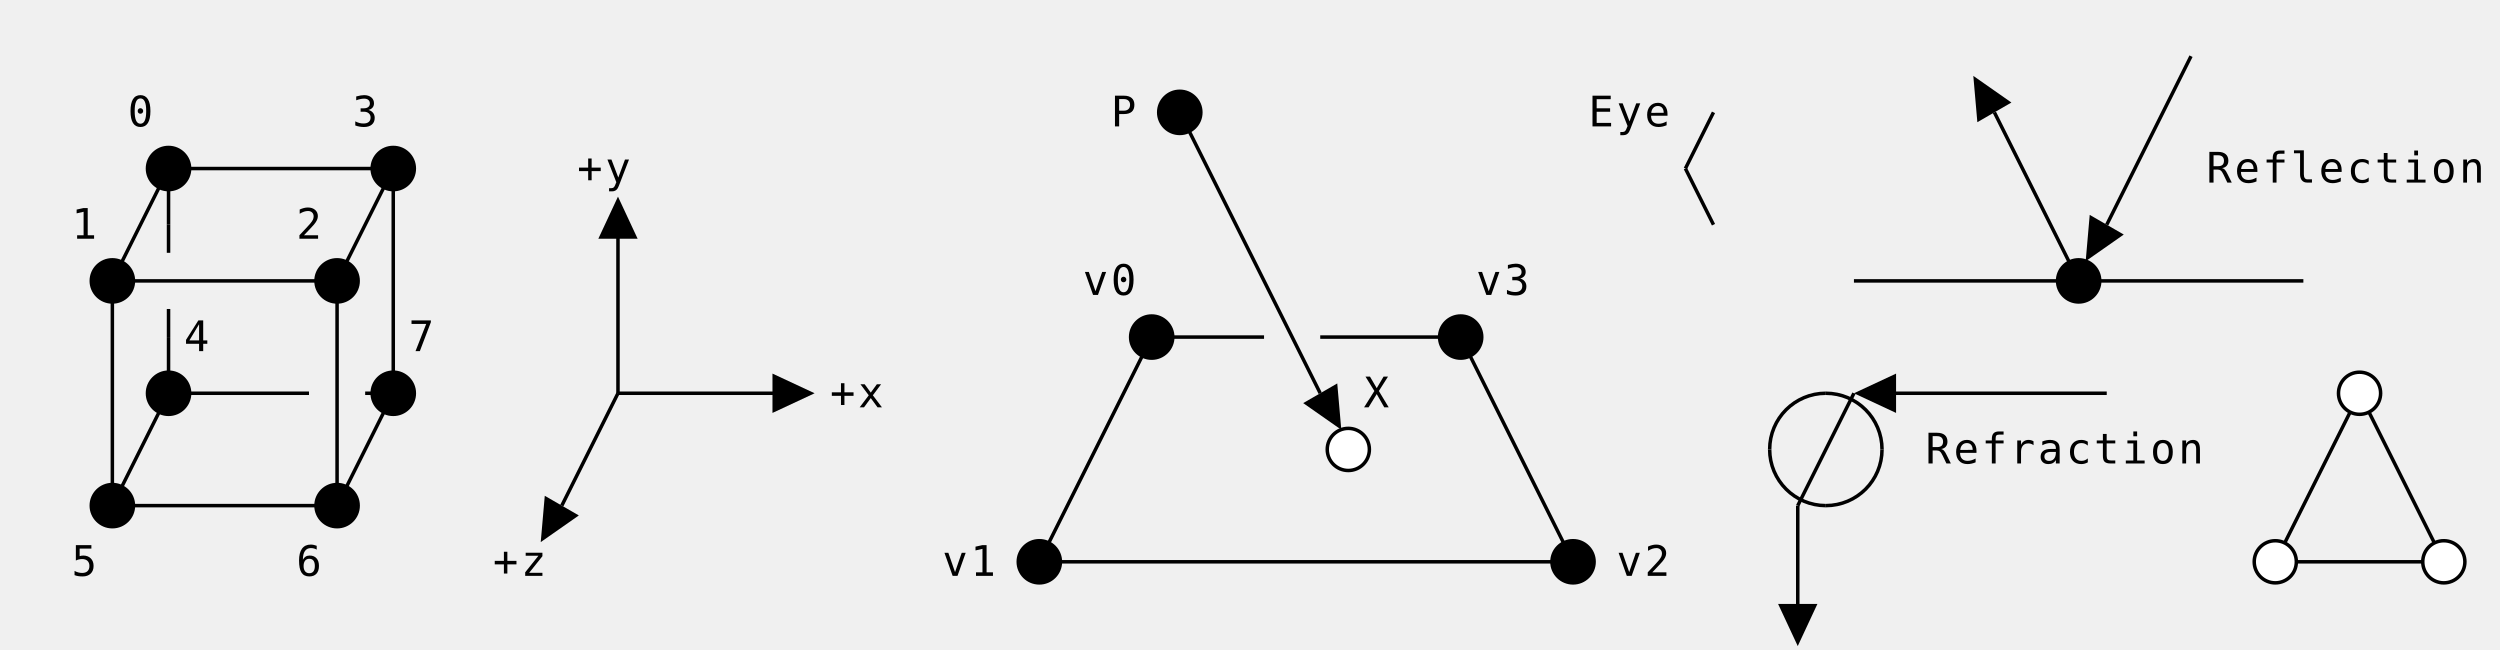
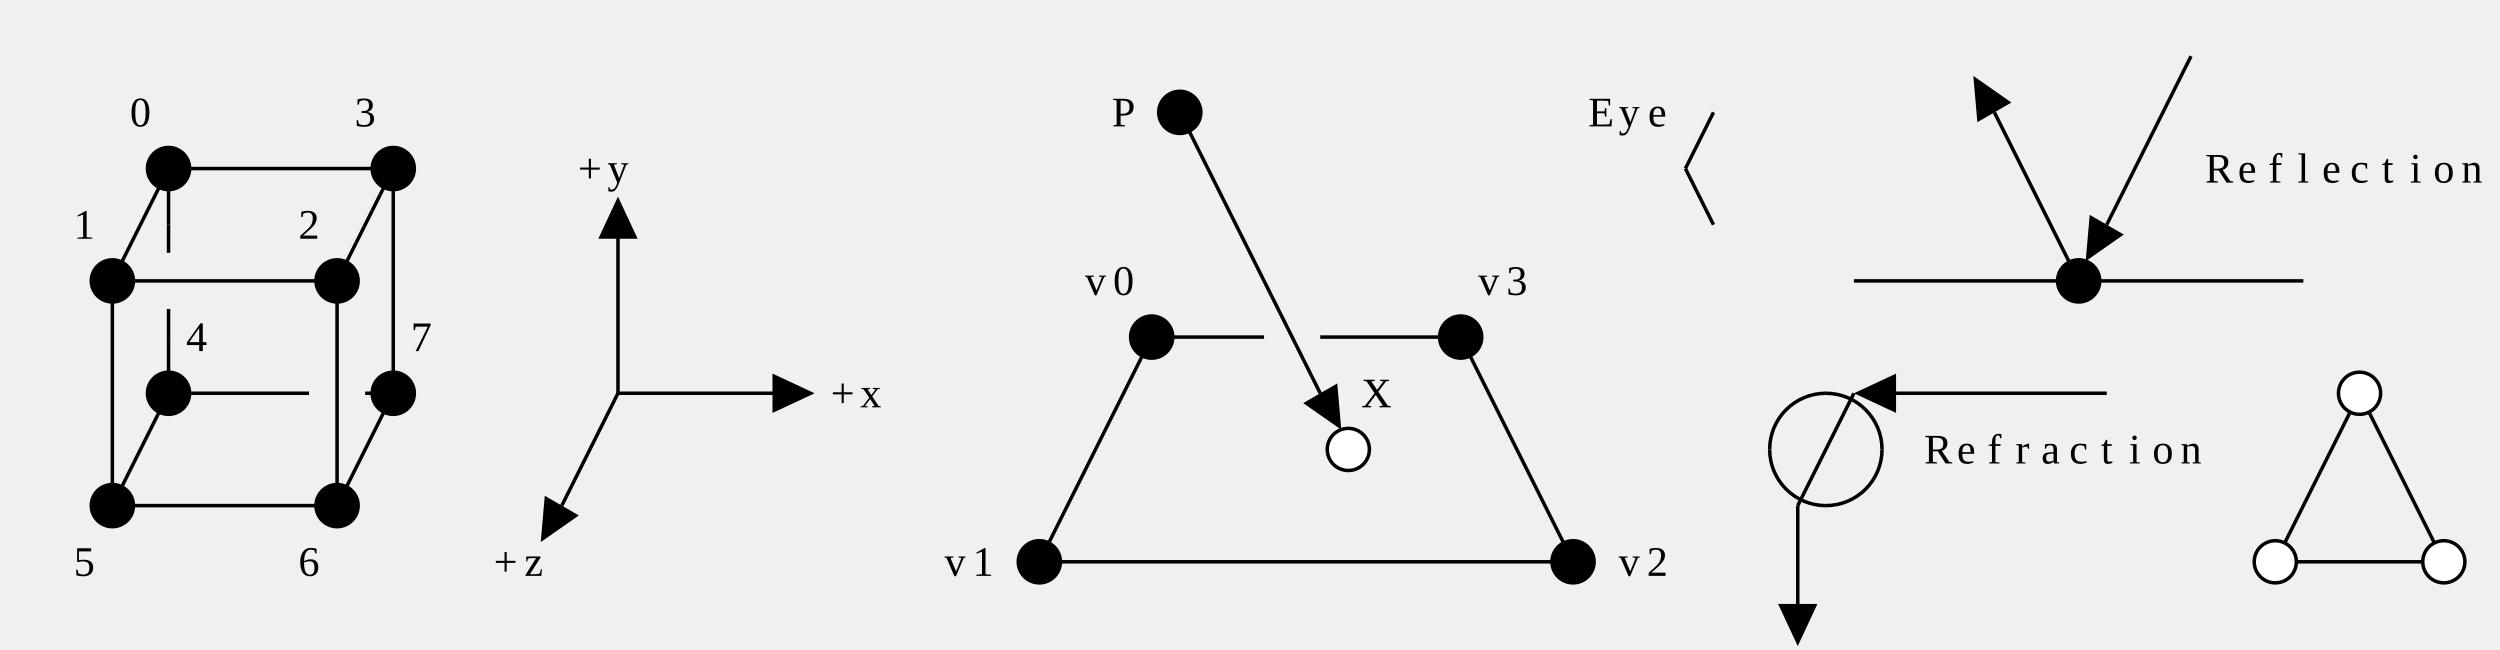
<svg xmlns="http://www.w3.org/2000/svg" class="diagram" version="1.1" height="185" width="712">
  <g transform="translate(8,16)">
-     <path d="M 40,32 L 104,32" style="fill:none;stroke:#000;" />
-     <path d="M 24,64 L 88,64" style="fill:none;stroke:#000;" />
-     <path d="M 520,64 L 584,64" style="fill:none;stroke:#000;" />
-     <path d="M 584,64 L 648,64" style="fill:none;stroke:#000;" />
-     <path d="M 320,80 L 352,80" style="fill:none;stroke:#000;" />
-     <path d="M 368,80 L 408,80" style="fill:none;stroke:#000;" />
-     <path d="M 40,96 L 80,96" style="fill:none;stroke:#000;" />
-     <path d="M 96,96 L 104,96" style="fill:none;stroke:#000;" />
-     <path d="M 168,96 L 216,96" style="fill:none;stroke:#000;" />
-     <path d="M 528,96 L 592,96" style="fill:none;stroke:#000;" />
-     <path d="M 24,128 L 88,128" style="fill:none;stroke:#000;" />
-     <path d="M 288,144 L 440,144" style="fill:none;stroke:#000;" />
-     <path d="M 640,144 L 688,144" style="fill:none;stroke:#000;" />
-     <path d="M 24,64 L 24,128" style="fill:none;stroke:#000;" />
-     <path d="M 40,32 L 40,48" style="fill:none;stroke:#000;" />
-     <path d="M 40,80 L 40,96" style="fill:none;stroke:#000;" />
-     <path d="M 88,64 L 88,128" style="fill:none;stroke:#000;" />
-     <path d="M 104,32 L 104,96" style="fill:none;stroke:#000;" />
-     <path d="M 168,48 L 168,96" style="fill:none;stroke:#000;" />
-     <path d="M 504,128 L 504,160" style="fill:none;stroke:#000;" />
-     <path d="M 24,64 L 40,32" style="fill:none;stroke:#000;" />
-     <path d="M 24,128 L 40,96" style="fill:none;stroke:#000;" />
-     <path d="M 88,64 L 104,32" style="fill:none;stroke:#000;" />
-     <path d="M 88,128 L 104,96" style="fill:none;stroke:#000;" />
-     <path d="M 152,128 L 168,96" style="fill:none;stroke:#000;" />
-     <path d="M 288,144 L 320,80" style="fill:none;stroke:#000;" />
-     <path d="M 472,32 L 480,16" style="fill:none;stroke:#000;" />
-     <path d="M 504,128 L 520,96" style="fill:none;stroke:#000;" />
-     <path d="M 592,48 L 616,0" style="fill:none;stroke:#000;" />
-     <path d="M 640,144 L 664,96" style="fill:none;stroke:#000;" />
-     <path d="M 328,16 L 368,96" style="fill:none;stroke:#000;" />
-     <path d="M 408,80 L 440,144" style="fill:none;stroke:#000;" />
-     <path d="M 472,32 L 480,48" style="fill:none;stroke:#000;" />
-     <path d="M 560,16 L 584,64" style="fill:none;stroke:#000;" />
-     <path d="M 664,96 L 688,144" style="fill:none;stroke:#000;" />
-     <path d="M 40,48 L 40,56" style="fill:none;stroke:#000;" />
-     <path d="M 40,72 L 40,80" style="fill:none;stroke:#000;" />
-     <polygon points="164,128 152,122.4 152,133.6" style="fill:#000" transform="rotate(120, 152, 128)" />
-     <polygon points="176,48 164,42.4 164,53.6" style="fill:#000" transform="rotate(270, 168, 48)" />
-     <polygon points="224,96 212,90.4 212,101.6" style="fill:#000" transform="rotate(0, 216, 96)" />
-     <polygon points="380,96 368,90.4 368,101.6" style="fill:#000" transform="rotate(60, 368, 96)" />
-     <polygon points="512,160 500,154.4 500,165.6" style="fill:#000" transform="rotate(90, 504, 160)" />
-     <polygon points="536,96 524,90.4 524,101.6" style="fill:#000" transform="rotate(180, 528, 96)" />
-     <polygon points="572,16 560,10.4 560,21.6" style="fill:#000" transform="rotate(240, 560, 16)" />
-     <polygon points="604,48 592,42.4 592,53.6" style="fill:#000" transform="rotate(120, 592, 48)" />
-     <path d="M 512,96 A 16,16 0 0,0 496,112" style="fill:none;stroke:#000;" />
-     <path d="M 512,96 A 16,16 0 0,1 528,112" style="fill:none;stroke:#000;" />
-     <path d="M 496,112 A 16,16 0 0,0 512,128" style="fill:none;stroke:#000;" />
-     <path d="M 528,112 A 16,16 0 0,1 512,128" style="fill:none;stroke:#000;" />
-     <circle cx="24" cy="64" r="6" style="fill:#000;stroke:#000;" />
-     <circle cx="24" cy="128" r="6" style="fill:#000;stroke:#000;" />
-     <circle cx="40" cy="32" r="6" style="fill:#000;stroke:#000;" />
-     <circle cx="40" cy="96" r="6" style="fill:#000;stroke:#000;" />
-     <circle cx="88" cy="64" r="6" style="fill:#000;stroke:#000;" />
-     <circle cx="88" cy="128" r="6" style="fill:#000;stroke:#000;" />
-     <circle cx="104" cy="32" r="6" style="fill:#000;stroke:#000;" />
-     <circle cx="104" cy="96" r="6" style="fill:#000;stroke:#000;" />
-     <circle cx="288" cy="144" r="6" style="fill:#000;stroke:#000;" />
-     <circle cx="320" cy="80" r="6" style="fill:#000;stroke:#000;" />
-     <circle cx="328" cy="16" r="6" style="fill:#000;stroke:#000;" />
-     <circle cx="376" cy="112" r="6" style="fill:#fff;stroke:#000;" />
-     <circle cx="408" cy="80" r="6" style="fill:#000;stroke:#000;" />
-     <circle cx="440" cy="144" r="6" style="fill:#000;stroke:#000;" />
-     <circle cx="584" cy="64" r="6" style="fill:#000;stroke:#000;" />
-     <circle cx="640" cy="144" r="6" style="fill:#fff;stroke:#000;" />
-     <circle cx="664" cy="96" r="6" style="fill:#fff;stroke:#000;" />
-     <circle cx="688" cy="144" r="6" style="fill:#fff;stroke:#000;" />
-     <text text-anchor="middle" font-family="Menlo,Lucida Console,monospace" x="16" y="52" style="fill:#000;font-size:1em">1</text>
-     <text text-anchor="middle" font-family="Menlo,Lucida Console,monospace" x="16" y="148" style="fill:#000;font-size:1em">5</text>
-     <text text-anchor="middle" font-family="Menlo,Lucida Console,monospace" x="32" y="20" style="fill:#000;font-size:1em">0</text>
-     <text text-anchor="middle" font-family="Menlo,Lucida Console,monospace" x="48" y="84" style="fill:#000;font-size:1em">4</text>
-     <text text-anchor="middle" font-family="Menlo,Lucida Console,monospace" x="80" y="52" style="fill:#000;font-size:1em">2</text>
-     <text text-anchor="middle" font-family="Menlo,Lucida Console,monospace" x="80" y="148" style="fill:#000;font-size:1em">6</text>
-     <text text-anchor="middle" font-family="Menlo,Lucida Console,monospace" x="96" y="20" style="fill:#000;font-size:1em">3</text>
-     <text text-anchor="middle" font-family="Menlo,Lucida Console,monospace" x="112" y="84" style="fill:#000;font-size:1em">7</text>
-     <text text-anchor="middle" font-family="Menlo,Lucida Console,monospace" x="136" y="148" style="fill:#000;font-size:1em">+</text>
-     <text text-anchor="middle" font-family="Menlo,Lucida Console,monospace" x="144" y="148" style="fill:#000;font-size:1em">z</text>
-     <text text-anchor="middle" font-family="Menlo,Lucida Console,monospace" x="160" y="36" style="fill:#000;font-size:1em">+</text>
-     <text text-anchor="middle" font-family="Menlo,Lucida Console,monospace" x="168" y="36" style="fill:#000;font-size:1em">y</text>
-     <text text-anchor="middle" font-family="Menlo,Lucida Console,monospace" x="232" y="100" style="fill:#000;font-size:1em">+</text>
-     <text text-anchor="middle" font-family="Menlo,Lucida Console,monospace" x="240" y="100" style="fill:#000;font-size:1em">x</text>
-     <text text-anchor="middle" font-family="Menlo,Lucida Console,monospace" x="264" y="148" style="fill:#000;font-size:1em">v</text>
-     <text text-anchor="middle" font-family="Menlo,Lucida Console,monospace" x="272" y="148" style="fill:#000;font-size:1em">1</text>
-     <text text-anchor="middle" font-family="Menlo,Lucida Console,monospace" x="304" y="68" style="fill:#000;font-size:1em">v</text>
-     <text text-anchor="middle" font-family="Menlo,Lucida Console,monospace" x="312" y="20" style="fill:#000;font-size:1em">P</text>
-     <text text-anchor="middle" font-family="Menlo,Lucida Console,monospace" x="312" y="68" style="fill:#000;font-size:1em">0</text>
-     <text text-anchor="middle" font-family="Menlo,Lucida Console,monospace" x="384" y="100" style="fill:#000;font-size:1em">X</text>
-     <text text-anchor="middle" font-family="Menlo,Lucida Console,monospace" x="416" y="68" style="fill:#000;font-size:1em">v</text>
-     <text text-anchor="middle" font-family="Menlo,Lucida Console,monospace" x="424" y="68" style="fill:#000;font-size:1em">3</text>
-     <text text-anchor="middle" font-family="Menlo,Lucida Console,monospace" x="448" y="20" style="fill:#000;font-size:1em">E</text>
-     <text text-anchor="middle" font-family="Menlo,Lucida Console,monospace" x="456" y="20" style="fill:#000;font-size:1em">y</text>
-     <text text-anchor="middle" font-family="Menlo,Lucida Console,monospace" x="456" y="148" style="fill:#000;font-size:1em">v</text>
-     <text text-anchor="middle" font-family="Menlo,Lucida Console,monospace" x="464" y="20" style="fill:#000;font-size:1em">e</text>
-     <text text-anchor="middle" font-family="Menlo,Lucida Console,monospace" x="464" y="148" style="fill:#000;font-size:1em">2</text>
-     <text text-anchor="middle" font-family="Menlo,Lucida Console,monospace" x="544" y="116" style="fill:#000;font-size:1em">R</text>
-     <text text-anchor="middle" font-family="Menlo,Lucida Console,monospace" x="552" y="116" style="fill:#000;font-size:1em">e</text>
-     <text text-anchor="middle" font-family="Menlo,Lucida Console,monospace" x="560" y="116" style="fill:#000;font-size:1em">f</text>
-     <text text-anchor="middle" font-family="Menlo,Lucida Console,monospace" x="568" y="116" style="fill:#000;font-size:1em">r</text>
-     <text text-anchor="middle" font-family="Menlo,Lucida Console,monospace" x="576" y="116" style="fill:#000;font-size:1em">a</text>
-     <text text-anchor="middle" font-family="Menlo,Lucida Console,monospace" x="584" y="116" style="fill:#000;font-size:1em">c</text>
-     <text text-anchor="middle" font-family="Menlo,Lucida Console,monospace" x="592" y="116" style="fill:#000;font-size:1em">t</text>
-     <text text-anchor="middle" font-family="Menlo,Lucida Console,monospace" x="600" y="116" style="fill:#000;font-size:1em">i</text>
-     <text text-anchor="middle" font-family="Menlo,Lucida Console,monospace" x="608" y="116" style="fill:#000;font-size:1em">o</text>
-     <text text-anchor="middle" font-family="Menlo,Lucida Console,monospace" x="616" y="116" style="fill:#000;font-size:1em">n</text>
-     <text text-anchor="middle" font-family="Menlo,Lucida Console,monospace" x="624" y="36" style="fill:#000;font-size:1em">R</text>
-     <text text-anchor="middle" font-family="Menlo,Lucida Console,monospace" x="632" y="36" style="fill:#000;font-size:1em">e</text>
-     <text text-anchor="middle" font-family="Menlo,Lucida Console,monospace" x="640" y="36" style="fill:#000;font-size:1em">f</text>
-     <text text-anchor="middle" font-family="Menlo,Lucida Console,monospace" x="648" y="36" style="fill:#000;font-size:1em">l</text>
-     <text text-anchor="middle" font-family="Menlo,Lucida Console,monospace" x="656" y="36" style="fill:#000;font-size:1em">e</text>
-     <text text-anchor="middle" font-family="Menlo,Lucida Console,monospace" x="664" y="36" style="fill:#000;font-size:1em">c</text>
-     <text text-anchor="middle" font-family="Menlo,Lucida Console,monospace" x="672" y="36" style="fill:#000;font-size:1em">t</text>
-     <text text-anchor="middle" font-family="Menlo,Lucida Console,monospace" x="680" y="36" style="fill:#000;font-size:1em">i</text>
-     <text text-anchor="middle" font-family="Menlo,Lucida Console,monospace" x="688" y="36" style="fill:#000;font-size:1em">o</text>
-     <text text-anchor="middle" font-family="Menlo,Lucida Console,monospace" x="696" y="36" style="fill:#000;font-size:1em">n</text>
+     <path d="M 40,32 L 104,32" fill="none" stroke="currentColor" />
+     <path d="M 24,64 L 88,64" fill="none" stroke="currentColor" />
+     <path d="M 520,64 L 584,64" fill="none" stroke="currentColor" />
+     <path d="M 584,64 L 648,64" fill="none" stroke="currentColor" />
+     <path d="M 320,80 L 352,80" fill="none" stroke="currentColor" />
+     <path d="M 368,80 L 408,80" fill="none" stroke="currentColor" />
+     <path d="M 40,96 L 80,96" fill="none" stroke="currentColor" />
+     <path d="M 96,96 L 104,96" fill="none" stroke="currentColor" />
+     <path d="M 168,96 L 216,96" fill="none" stroke="currentColor" />
+     <path d="M 528,96 L 592,96" fill="none" stroke="currentColor" />
+     <path d="M 24,128 L 88,128" fill="none" stroke="currentColor" />
+     <path d="M 288,144 L 440,144" fill="none" stroke="currentColor" />
+     <path d="M 640,144 L 688,144" fill="none" stroke="currentColor" />
+     <path d="M 24,64 L 24,128" fill="none" stroke="currentColor" />
+     <path d="M 40,32 L 40,48" fill="none" stroke="currentColor" />
+     <path d="M 40,80 L 40,96" fill="none" stroke="currentColor" />
+     <path d="M 88,64 L 88,128" fill="none" stroke="currentColor" />
+     <path d="M 104,32 L 104,96" fill="none" stroke="currentColor" />
+     <path d="M 168,48 L 168,96" fill="none" stroke="currentColor" />
+     <path d="M 504,128 L 504,160" fill="none" stroke="currentColor" />
+     <path d="M 24,64 L 40,32" fill="none" stroke="currentColor" />
+     <path d="M 24,128 L 40,96" fill="none" stroke="currentColor" />
+     <path d="M 88,64 L 104,32" fill="none" stroke="currentColor" />
+     <path d="M 88,128 L 104,96" fill="none" stroke="currentColor" />
+     <path d="M 152,128 L 168,96" fill="none" stroke="currentColor" />
+     <path d="M 288,144 L 320,80" fill="none" stroke="currentColor" />
+     <path d="M 472,32 L 480,16" fill="none" stroke="currentColor" />
+     <path d="M 504,128 L 520,96" fill="none" stroke="currentColor" />
+     <path d="M 592,48 L 616,0" fill="none" stroke="currentColor" />
+     <path d="M 640,144 L 664,96" fill="none" stroke="currentColor" />
+     <path d="M 328,16 L 368,96" fill="none" stroke="currentColor" />
+     <path d="M 408,80 L 440,144" fill="none" stroke="currentColor" />
+     <path d="M 472,32 L 480,48" fill="none" stroke="currentColor" />
+     <path d="M 560,16 L 584,64" fill="none" stroke="currentColor" />
+     <path d="M 664,96 L 688,144" fill="none" stroke="currentColor" />
+     <path d="M 40,48 L 40,56" fill="none" stroke="currentColor" />
+     <path d="M 40,72 L 40,80" fill="none" stroke="currentColor" />
+     <polygon points="164,128 152,122.4 152,133.6" fill="currentColor" transform="rotate(120, 152, 128)" />
+     <polygon points="176,48 164,42.4 164,53.6" fill="currentColor" transform="rotate(270, 168, 48)" />
+     <polygon points="224,96 212,90.4 212,101.6" fill="currentColor" transform="rotate(0, 216, 96)" />
+     <polygon points="380,96 368,90.4 368,101.6" fill="currentColor" transform="rotate(60, 368, 96)" />
+     <polygon points="512,160 500,154.4 500,165.6" fill="currentColor" transform="rotate(90, 504, 160)" />
+     <polygon points="536,96 524,90.4 524,101.6" fill="currentColor" transform="rotate(180, 528, 96)" />
+     <polygon points="572,16 560,10.4 560,21.6" fill="currentColor" transform="rotate(240, 560, 16)" />
+     <polygon points="604,48 592,42.4 592,53.6" fill="currentColor" transform="rotate(120, 592, 48)" />
+     <path d="M 512,96 A 16,16 0 0,0 496,112" fill="none" stroke="currentColor" />
+     <path d="M 512,96 A 16,16 0 0,1 528,112" fill="none" stroke="currentColor" />
+     <path d="M 496,112 A 16,16 0 0,0 512,128" fill="none" stroke="currentColor" />
+     <path d="M 528,112 A 16,16 0 0,1 512,128" fill="none" stroke="currentColor" />
+     <circle cx="24" cy="64" r="6" stroke="currentColor" fill="currentColor" />
+     <circle cx="24" cy="128" r="6" stroke="currentColor" fill="currentColor" />
+     <circle cx="40" cy="32" r="6" stroke="currentColor" fill="currentColor" />
+     <circle cx="40" cy="96" r="6" stroke="currentColor" fill="currentColor" />
+     <circle cx="88" cy="64" r="6" stroke="currentColor" fill="currentColor" />
+     <circle cx="88" cy="128" r="6" stroke="currentColor" fill="currentColor" />
+     <circle cx="104" cy="32" r="6" stroke="currentColor" fill="currentColor" />
+     <circle cx="104" cy="96" r="6" stroke="currentColor" fill="currentColor" />
+     <circle cx="288" cy="144" r="6" stroke="currentColor" fill="currentColor" />
+     <circle cx="320" cy="80" r="6" stroke="currentColor" fill="currentColor" />
+     <circle cx="328" cy="16" r="6" stroke="currentColor" fill="currentColor" />
+     <circle cx="376" cy="112" r="6" stroke="currentColor" fill="#fff" />
+     <circle cx="408" cy="80" r="6" stroke="currentColor" fill="currentColor" />
+     <circle cx="440" cy="144" r="6" stroke="currentColor" fill="currentColor" />
+     <circle cx="584" cy="64" r="6" stroke="currentColor" fill="currentColor" />
+     <circle cx="640" cy="144" r="6" stroke="currentColor" fill="#fff" />
+     <circle cx="664" cy="96" r="6" stroke="currentColor" fill="#fff" />
+     <circle cx="688" cy="144" r="6" stroke="currentColor" fill="#fff" />
+     <text text-anchor="middle" x="16" y="52" fill="currentColor" style="font-size:1em">1</text>
+     <text text-anchor="middle" x="16" y="148" fill="currentColor" style="font-size:1em">5</text>
+     <text text-anchor="middle" x="32" y="20" fill="currentColor" style="font-size:1em">0</text>
+     <text text-anchor="middle" x="48" y="84" fill="currentColor" style="font-size:1em">4</text>
+     <text text-anchor="middle" x="80" y="52" fill="currentColor" style="font-size:1em">2</text>
+     <text text-anchor="middle" x="80" y="148" fill="currentColor" style="font-size:1em">6</text>
+     <text text-anchor="middle" x="96" y="20" fill="currentColor" style="font-size:1em">3</text>
+     <text text-anchor="middle" x="112" y="84" fill="currentColor" style="font-size:1em">7</text>
+     <text text-anchor="middle" x="136" y="148" fill="currentColor" style="font-size:1em">+</text>
+     <text text-anchor="middle" x="144" y="148" fill="currentColor" style="font-size:1em">z</text>
+     <text text-anchor="middle" x="160" y="36" fill="currentColor" style="font-size:1em">+</text>
+     <text text-anchor="middle" x="168" y="36" fill="currentColor" style="font-size:1em">y</text>
+     <text text-anchor="middle" x="232" y="100" fill="currentColor" style="font-size:1em">+</text>
+     <text text-anchor="middle" x="240" y="100" fill="currentColor" style="font-size:1em">x</text>
+     <text text-anchor="middle" x="264" y="148" fill="currentColor" style="font-size:1em">v</text>
+     <text text-anchor="middle" x="272" y="148" fill="currentColor" style="font-size:1em">1</text>
+     <text text-anchor="middle" x="304" y="68" fill="currentColor" style="font-size:1em">v</text>
+     <text text-anchor="middle" x="312" y="20" fill="currentColor" style="font-size:1em">P</text>
+     <text text-anchor="middle" x="312" y="68" fill="currentColor" style="font-size:1em">0</text>
+     <text text-anchor="middle" x="384" y="100" fill="currentColor" style="font-size:1em">X</text>
+     <text text-anchor="middle" x="416" y="68" fill="currentColor" style="font-size:1em">v</text>
+     <text text-anchor="middle" x="424" y="68" fill="currentColor" style="font-size:1em">3</text>
+     <text text-anchor="middle" x="448" y="20" fill="currentColor" style="font-size:1em">E</text>
+     <text text-anchor="middle" x="456" y="20" fill="currentColor" style="font-size:1em">y</text>
+     <text text-anchor="middle" x="456" y="148" fill="currentColor" style="font-size:1em">v</text>
+     <text text-anchor="middle" x="464" y="20" fill="currentColor" style="font-size:1em">e</text>
+     <text text-anchor="middle" x="464" y="148" fill="currentColor" style="font-size:1em">2</text>
+     <text text-anchor="middle" x="544" y="116" fill="currentColor" style="font-size:1em">R</text>
+     <text text-anchor="middle" x="552" y="116" fill="currentColor" style="font-size:1em">e</text>
+     <text text-anchor="middle" x="560" y="116" fill="currentColor" style="font-size:1em">f</text>
+     <text text-anchor="middle" x="568" y="116" fill="currentColor" style="font-size:1em">r</text>
+     <text text-anchor="middle" x="576" y="116" fill="currentColor" style="font-size:1em">a</text>
+     <text text-anchor="middle" x="584" y="116" fill="currentColor" style="font-size:1em">c</text>
+     <text text-anchor="middle" x="592" y="116" fill="currentColor" style="font-size:1em">t</text>
+     <text text-anchor="middle" x="600" y="116" fill="currentColor" style="font-size:1em">i</text>
+     <text text-anchor="middle" x="608" y="116" fill="currentColor" style="font-size:1em">o</text>
+     <text text-anchor="middle" x="616" y="116" fill="currentColor" style="font-size:1em">n</text>
+     <text text-anchor="middle" x="624" y="36" fill="currentColor" style="font-size:1em">R</text>
+     <text text-anchor="middle" x="632" y="36" fill="currentColor" style="font-size:1em">e</text>
+     <text text-anchor="middle" x="640" y="36" fill="currentColor" style="font-size:1em">f</text>
+     <text text-anchor="middle" x="648" y="36" fill="currentColor" style="font-size:1em">l</text>
+     <text text-anchor="middle" x="656" y="36" fill="currentColor" style="font-size:1em">e</text>
+     <text text-anchor="middle" x="664" y="36" fill="currentColor" style="font-size:1em">c</text>
+     <text text-anchor="middle" x="672" y="36" fill="currentColor" style="font-size:1em">t</text>
+     <text text-anchor="middle" x="680" y="36" fill="currentColor" style="font-size:1em">i</text>
+     <text text-anchor="middle" x="688" y="36" fill="currentColor" style="font-size:1em">o</text>
+     <text text-anchor="middle" x="696" y="36" fill="currentColor" style="font-size:1em">n</text>
  </g>
</svg>
